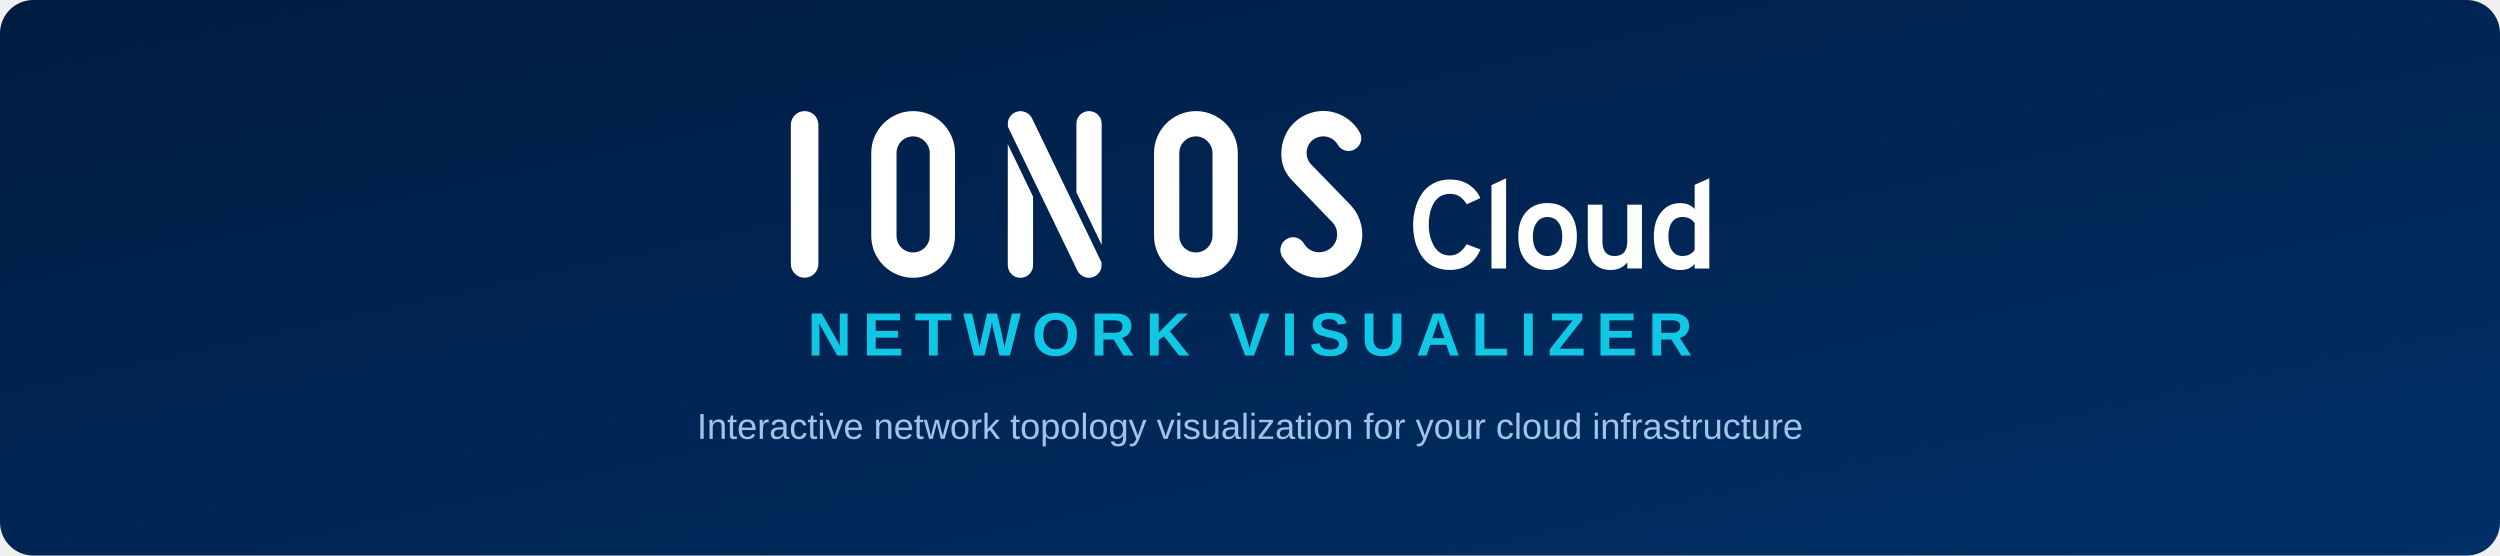
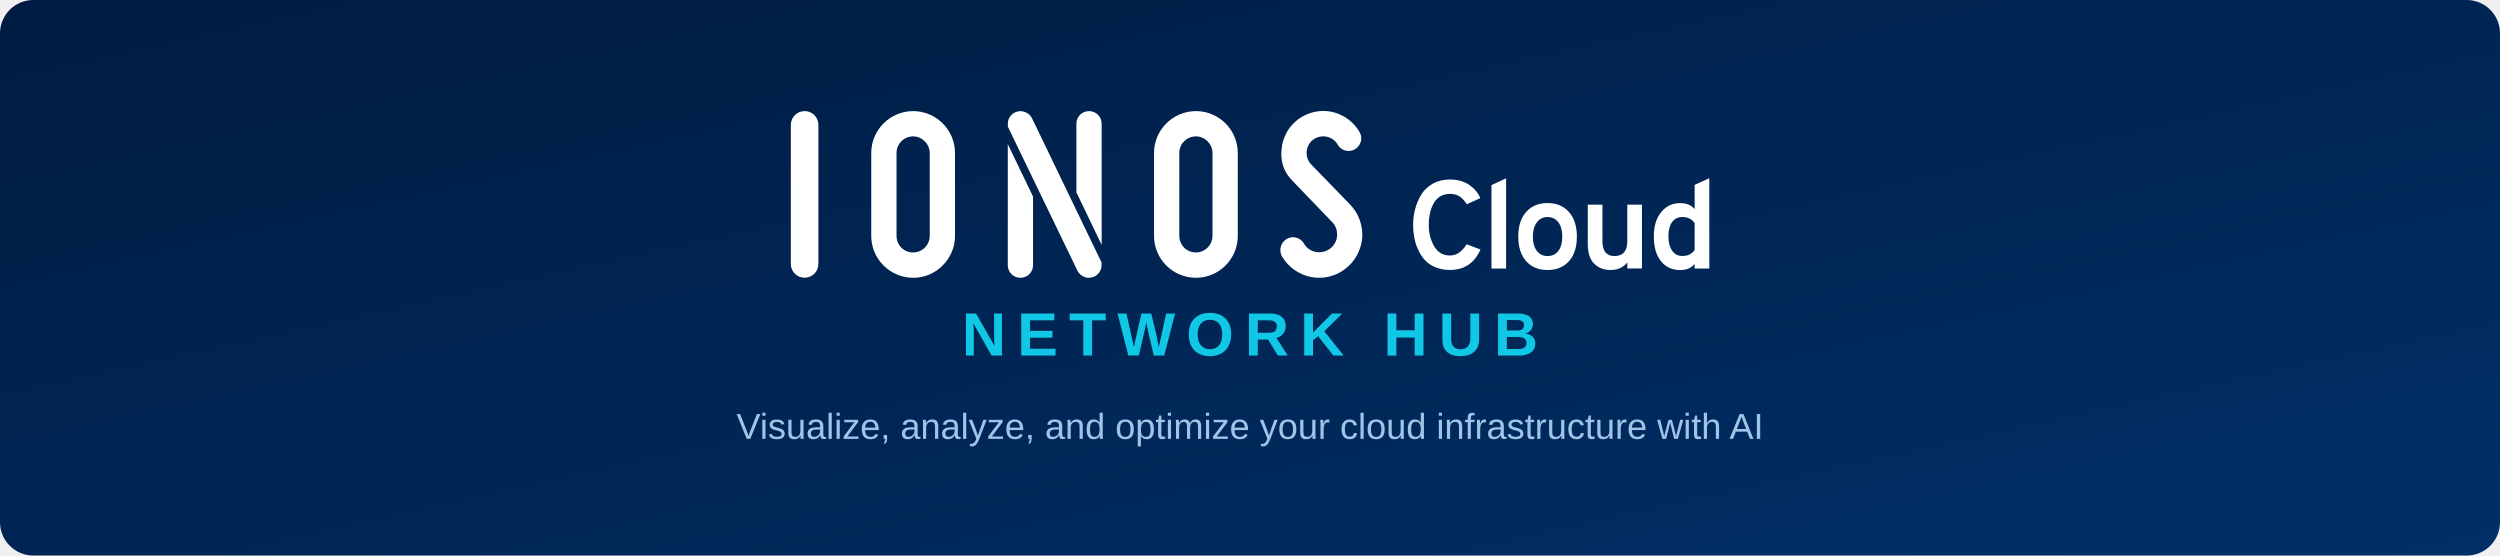
<svg xmlns="http://www.w3.org/2000/svg" viewBox="0 0 900 200">
  <defs>
    <linearGradient id="bg" x1="0%" y1="0%" x2="100%" y2="100%">
      <stop offset="0%" style="stop-color:#001B41" />
      <stop offset="100%" style="stop-color:#003068" />
    </linearGradient>
  </defs>
  <rect width="900" height="200" rx="12" fill="url(#bg)" />
  <g transform="translate(284.7,40) scale(2.5)">
    <g fill="white">
      <path d="M1.98,23.99c-1.11,0-1.98-0.88-1.98-2V1.99l0-0.04C0.02,0.87,0.89,0,1.99,0C2.9,0,3.66,0.59,3.9,1.46C3.91,1.49,3.92,1.54,3.93,1.6l0.01,0.09C3.96,1.8,3.97,1.9,3.97,2c0,0,0,19.75,0,19.98C3.97,23.11,3.1,23.99,1.98,23.99" />
      <path d="M17.61,3.64c-0.64,0-1.24,0.25-1.69,0.7c-0.45,0.45-0.7,1.05-0.7,1.69v11.93c0,0.65,0.25,1.25,0.69,1.7c0.45,0.45,1.05,0.69,1.7,0.69c0.64,0,1.24-0.25,1.69-0.7c0.45-0.45,0.7-1.05,0.7-1.69V6.03c0-0.62-0.25-1.22-0.71-1.68C18.83,3.9,18.24,3.64,17.61,3.64 M17.61,24c-1.61,0-3.12-0.63-4.26-1.77c-1.14-1.14-1.77-2.65-1.77-4.26V6.03c0-1.61,0.63-3.12,1.77-4.26C14.49,0.63,16,0,17.61,0c1.61,0,3.12,0.63,4.26,1.77c1.14,1.14,1.77,2.65,1.77,4.26v11.93c0,1.61-0.63,3.12-1.77,4.26C20.74,23.37,19.22,24,17.61,24" />
      <path d="M34.73,1.03c0,0-0.01-0.03-0.02-0.03c-0.31-0.61-0.97-0.99-1.65-0.99c-0.13,0-0.25,0.01-0.37,0.04c-0.85,0.17-1.44,0.9-1.44,1.77v0.42L41.28,23c0.33,0.61,0.96,1,1.62,1c0.15,0,0.29-0.02,0.42-0.05c0.84-0.18,1.42-0.9,1.42-1.77v-0.39C44.73,21.78,35,1.59,34.73,1.03 M44.76,19.26V1.82c0-1.02-0.8-1.82-1.82-1.82c-1.02,0-1.82,0.8-1.82,1.82v9.88L44.76,19.26z M34.88,12.31v9.87c0,1.02-0.8,1.82-1.82,1.82c-1.02,0-1.82-0.8-1.82-1.82V4.75L34.88,12.31z" />
      <path d="M58.33,3.64c-1.32,0-2.39,1.07-2.39,2.39v11.93c0,1.34,1.05,2.39,2.39,2.39c1.32,0,2.39-1.07,2.39-2.39V6.03C60.72,4.74,59.63,3.64,58.33,3.64 M58.33,24c-3.33,0-6.03-2.71-6.03-6.03V6.03C52.3,2.71,55.01,0,58.33,0c3.33,0,6.03,2.71,6.03,6.03v11.93C64.37,21.29,61.66,24,58.33,24" />
      <path d="M76.08,24c-0.41,0-0.82-0.04-1.21-0.12c-1.73-0.35-3.24-1.43-4.15-2.96l-0.02-0.04c-0.45-0.9-0.15-1.95,0.69-2.46c0.28-0.17,0.6-0.26,0.92-0.26c0.66,0,1.26,0.36,1.59,0.93c0.02,0.03,0.04,0.07,0.06,0.1l0.19,0.26l0.26,0.26c0.32,0.28,0.74,0.49,1.18,0.57c0.71,0.14,1.48-0.04,2.04-0.47c0.61-0.44,0.97-1.1,1.03-1.85c0.06-0.74-0.21-1.48-0.71-1.98c0,0-5.49-5.7-5.73-5.96c-0.14-0.15-0.39-0.4-0.66-0.79c-0.77-1.1-1.02-2.39-0.9-3.67c0.06-0.88,0.33-1.76,0.77-2.54c0,0,0.25-0.43,0.33-0.53c0.29-0.42,0.86-0.97,1.25-1.28c0.38-0.29,0.88-0.55,1.05-0.63c1.08-0.52,2.46-0.77,3.82-0.48c1.69,0.36,3.15,1.42,4.01,2.9c0.25,0.41,0.32,0.9,0.19,1.38c-0.13,0.48-0.43,0.87-0.87,1.12c-0.26,0.16-0.57,0.24-0.89,0.24c-0.65,0-1.27-0.36-1.58-0.93c-0.35-0.59-0.92-0.99-1.6-1.13c-0.66-0.13-1.39,0.03-1.94,0.44c-0.53,0.4-0.86,1.02-0.92,1.71c-0.05,0.69,0.18,1.35,0.65,1.85l5.61,5.78c1.22,1.26,1.86,3.01,1.74,4.78c-0.16,1.8-1.05,3.43-2.45,4.48C78.76,23.55,77.43,24,76.08,24" />
      <path d="M126.91,20.1c-0.36-0.51-0.54-1.19-0.54-2.04c0-0.9,0.18-1.59,0.53-2.08c0.35-0.49,0.85-0.73,1.5-0.73c0.77,0,1.35,0.29,1.75,0.88v3.85c-0.38,0.59-0.97,0.88-1.75,0.88C127.77,20.87,127.27,20.61,126.91,20.1 M130.15,22v0.67h2.11v-13l-2.11,0.95v3.49c-0.49-0.58-1.18-0.86-2.07-0.86c-1.13,0-2.05,0.43-2.75,1.3c-0.71,0.86-1.06,2.03-1.06,3.51c0,1.51,0.34,2.69,1.03,3.55s1.61,1.28,2.79,1.28C129,22.88,129.69,22.59,130.15,22 M122.56,22.67v-9.2h-2.11v5.29c0,1.4-0.62,2.11-1.85,2.11c-1.15,0-1.73-0.71-1.73-2.14v-5.26h-2.11v5.63c0,1.31,0.31,2.27,0.92,2.87c0.61,0.61,1.4,0.91,2.36,0.91c1.03,0,1.84-0.37,2.41-1.1v0.88H122.56z M107.42,20.12c-0.38-0.5-0.57-1.18-0.57-2.04c0-0.86,0.19-1.55,0.58-2.06c0.38-0.51,0.89-0.77,1.53-0.77c0.66,0,1.18,0.25,1.56,0.76c0.38,0.5,0.57,1.19,0.57,2.07c0,0.88-0.19,1.56-0.57,2.05c-0.38,0.49-0.9,0.74-1.56,0.74C108.32,20.87,107.8,20.62,107.42,20.12 M112.06,21.6c0.76-0.85,1.13-2.03,1.13-3.53c0-1.5-0.38-2.68-1.14-3.54c-0.76-0.86-1.79-1.29-3.09-1.29s-2.32,0.43-3.08,1.29c-0.76,0.86-1.13,2.04-1.13,3.54c0,1.5,0.38,2.68,1.13,3.53s1.78,1.28,3.08,1.28C110.27,22.88,111.3,22.46,112.06,21.6 M103,22.67v-13l-2.11,0.99v12.01H103z M99.31,19.93l-2-0.76c-0.65,1.08-1.45,1.62-2.41,1.62c-0.98,0-1.74-0.44-2.26-1.33c-0.52-0.89-0.78-1.92-0.78-3.1c0-0.53,0.05-1.04,0.15-1.54c0.1-0.5,0.26-0.97,0.49-1.42c0.22-0.45,0.54-0.81,0.95-1.08c0.41-0.27,0.9-0.4,1.45-0.4c0.56,0,1.03,0.12,1.39,0.36c0.37,0.24,0.72,0.62,1.05,1.13l1.94-0.88c-0.3-0.74-0.83-1.38-1.58-1.9c-0.76-0.52-1.69-0.78-2.81-0.78c-0.92,0-1.74,0.2-2.45,0.6c-0.71,0.4-1.26,0.93-1.66,1.58c-0.4,0.65-0.69,1.35-0.88,2.08c-0.19,0.73-0.29,1.48-0.29,2.25c0,0.65,0.06,1.27,0.17,1.87c0.11,0.6,0.3,1.19,0.57,1.76c0.26,0.58,0.59,1.07,0.98,1.49c0.39,0.42,0.89,0.76,1.5,1.01c0.61,0.25,1.3,0.38,2.05,0.38C96.97,22.88,98.44,21.9,99.31,19.93" />
    </g>
  </g>
-   <text x="450" y="128" text-anchor="middle" font-family="Arial, Helvetica, sans-serif" font-weight="600" font-size="22" fill="#11C7E6" letter-spacing="4">NETWORK VISUALIZER</text>
-   <text x="450" y="158" text-anchor="middle" font-family="Arial, Helvetica, sans-serif" font-weight="400" font-size="13" fill="#a0c4e8">Interactive network topology visualization for your cloud infrastructure</text>
+   <text x="450" y="128" text-anchor="middle" font-family="Arial, Helvetica, sans-serif" font-weight="600" font-size="22" fill="#11C7E6" letter-spacing="4">NETWORK HUB</text>
+   <text x="450" y="158" text-anchor="middle" font-family="Arial, Helvetica, sans-serif" font-weight="400" font-size="13" fill="#a0c4e8">Visualize, analyze, and optimize your cloud infrastructure with AI</text>
</svg>
